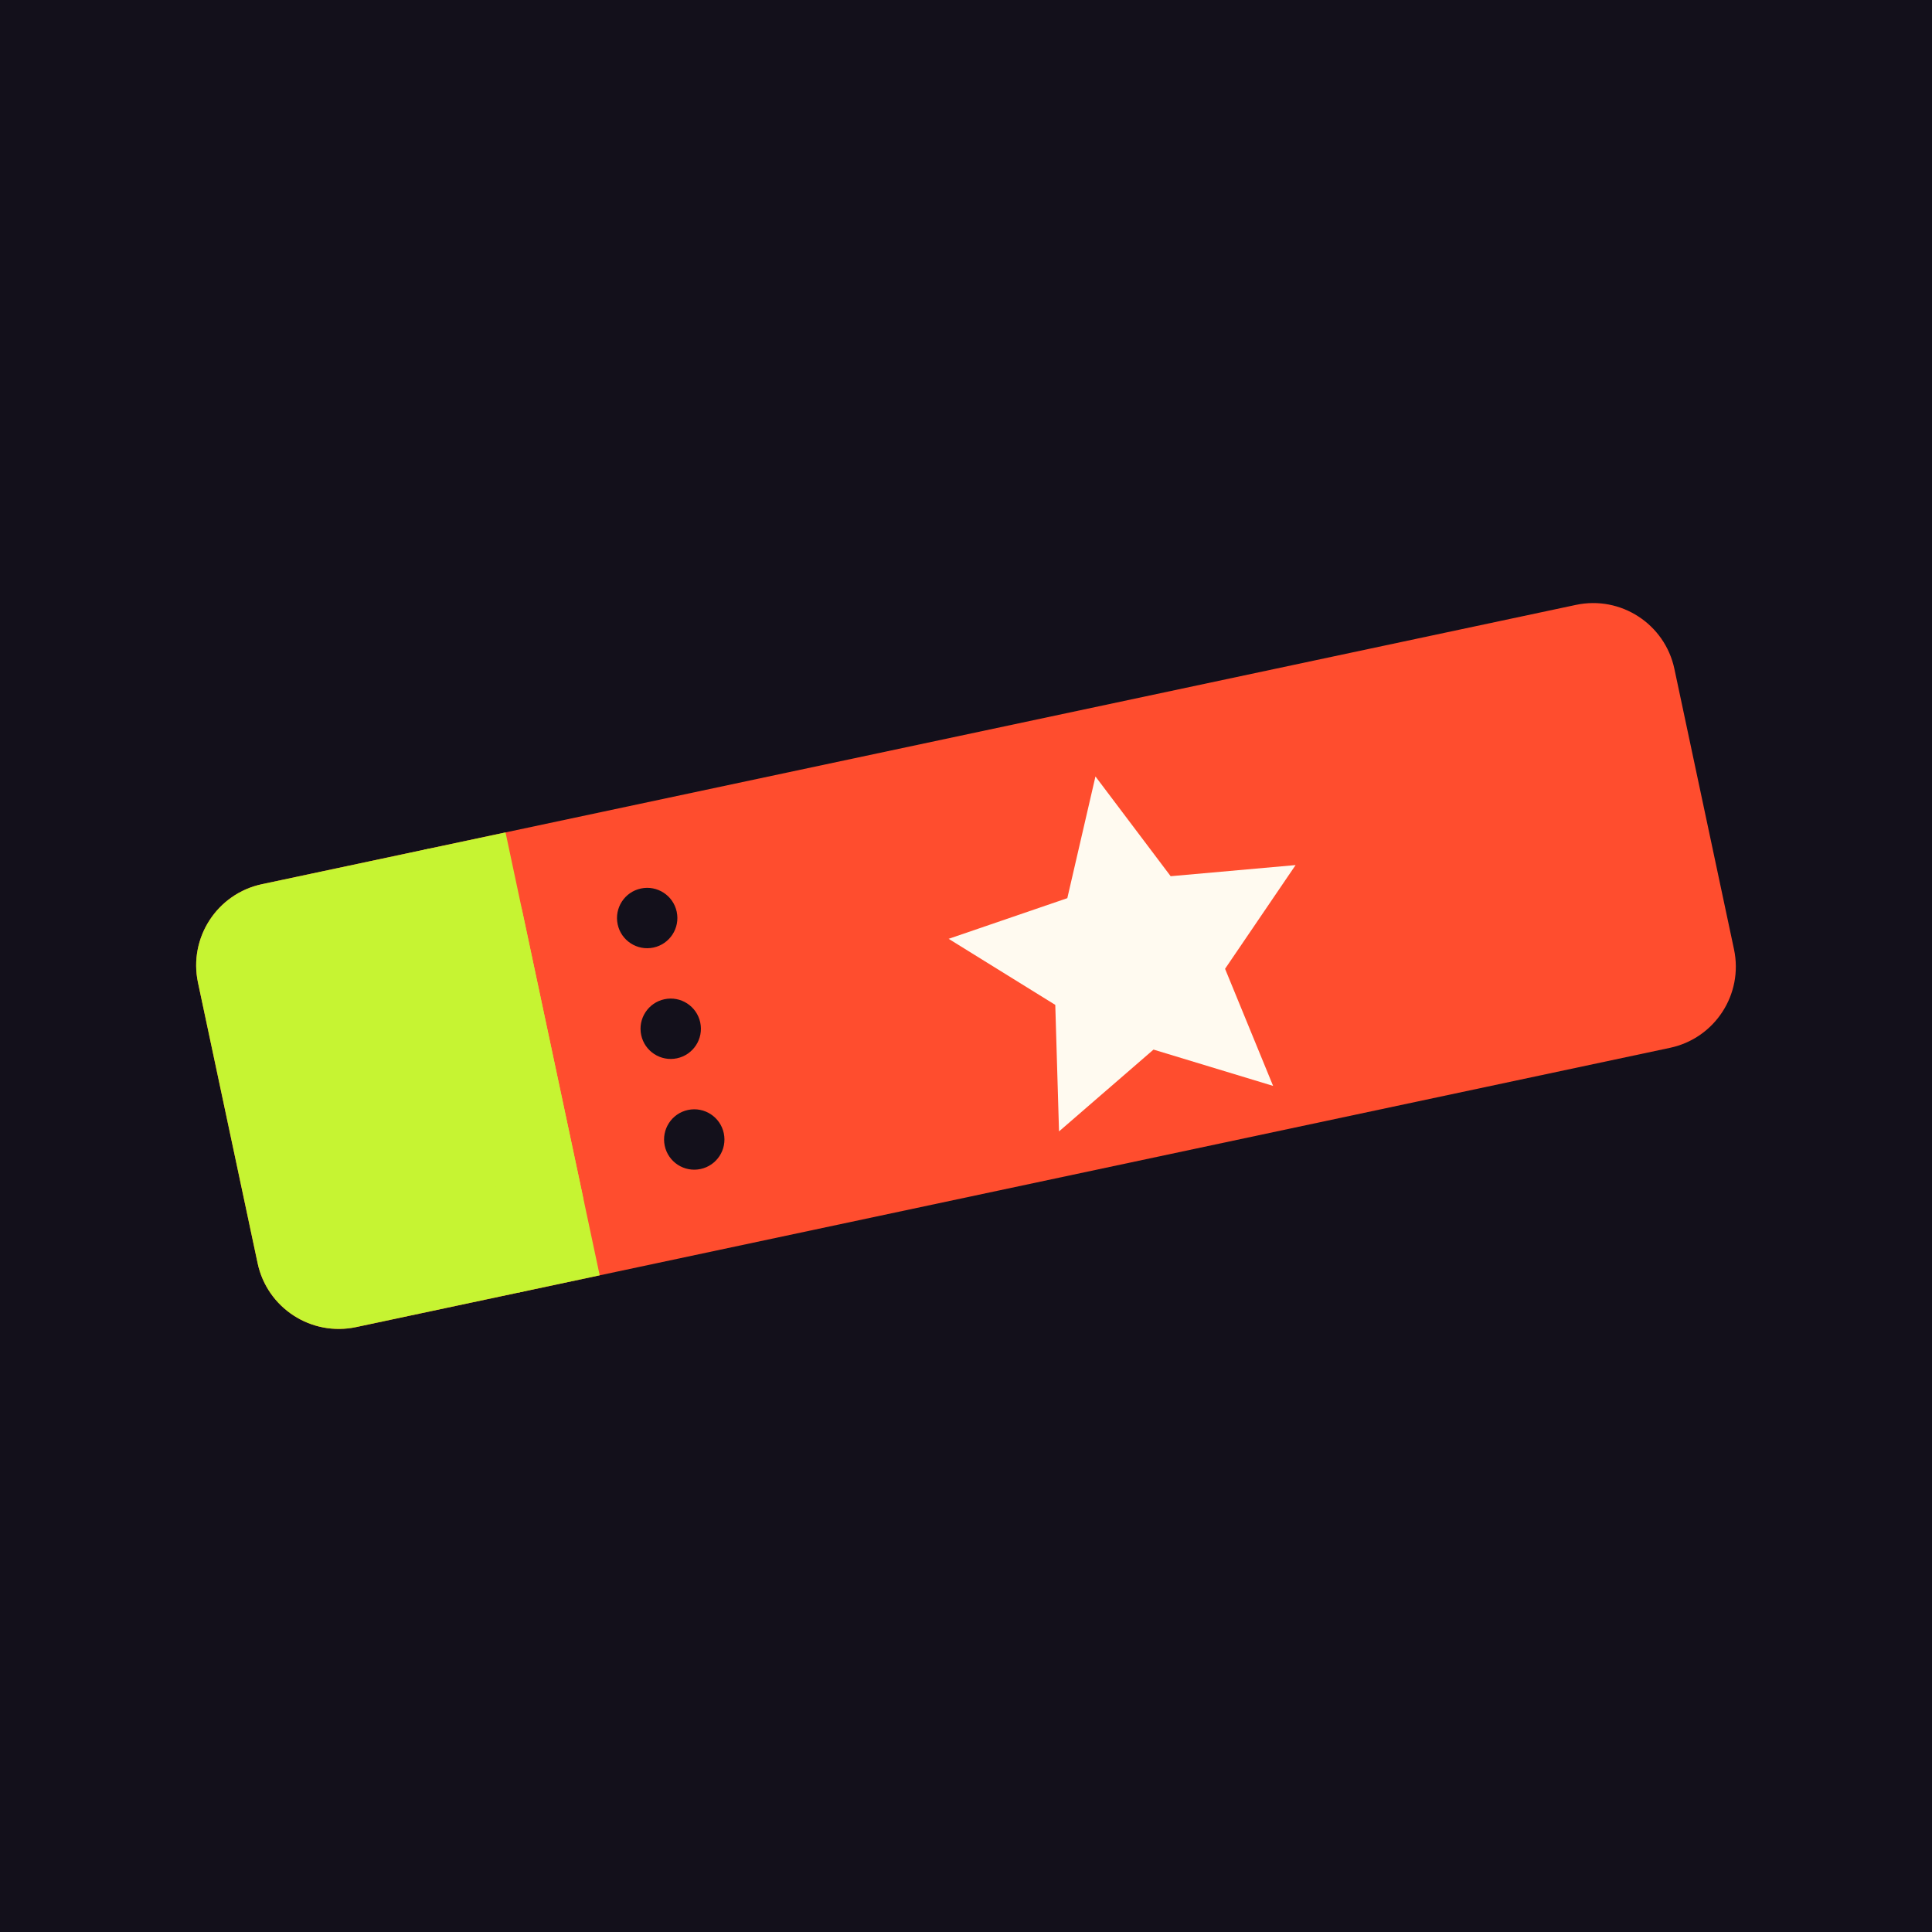
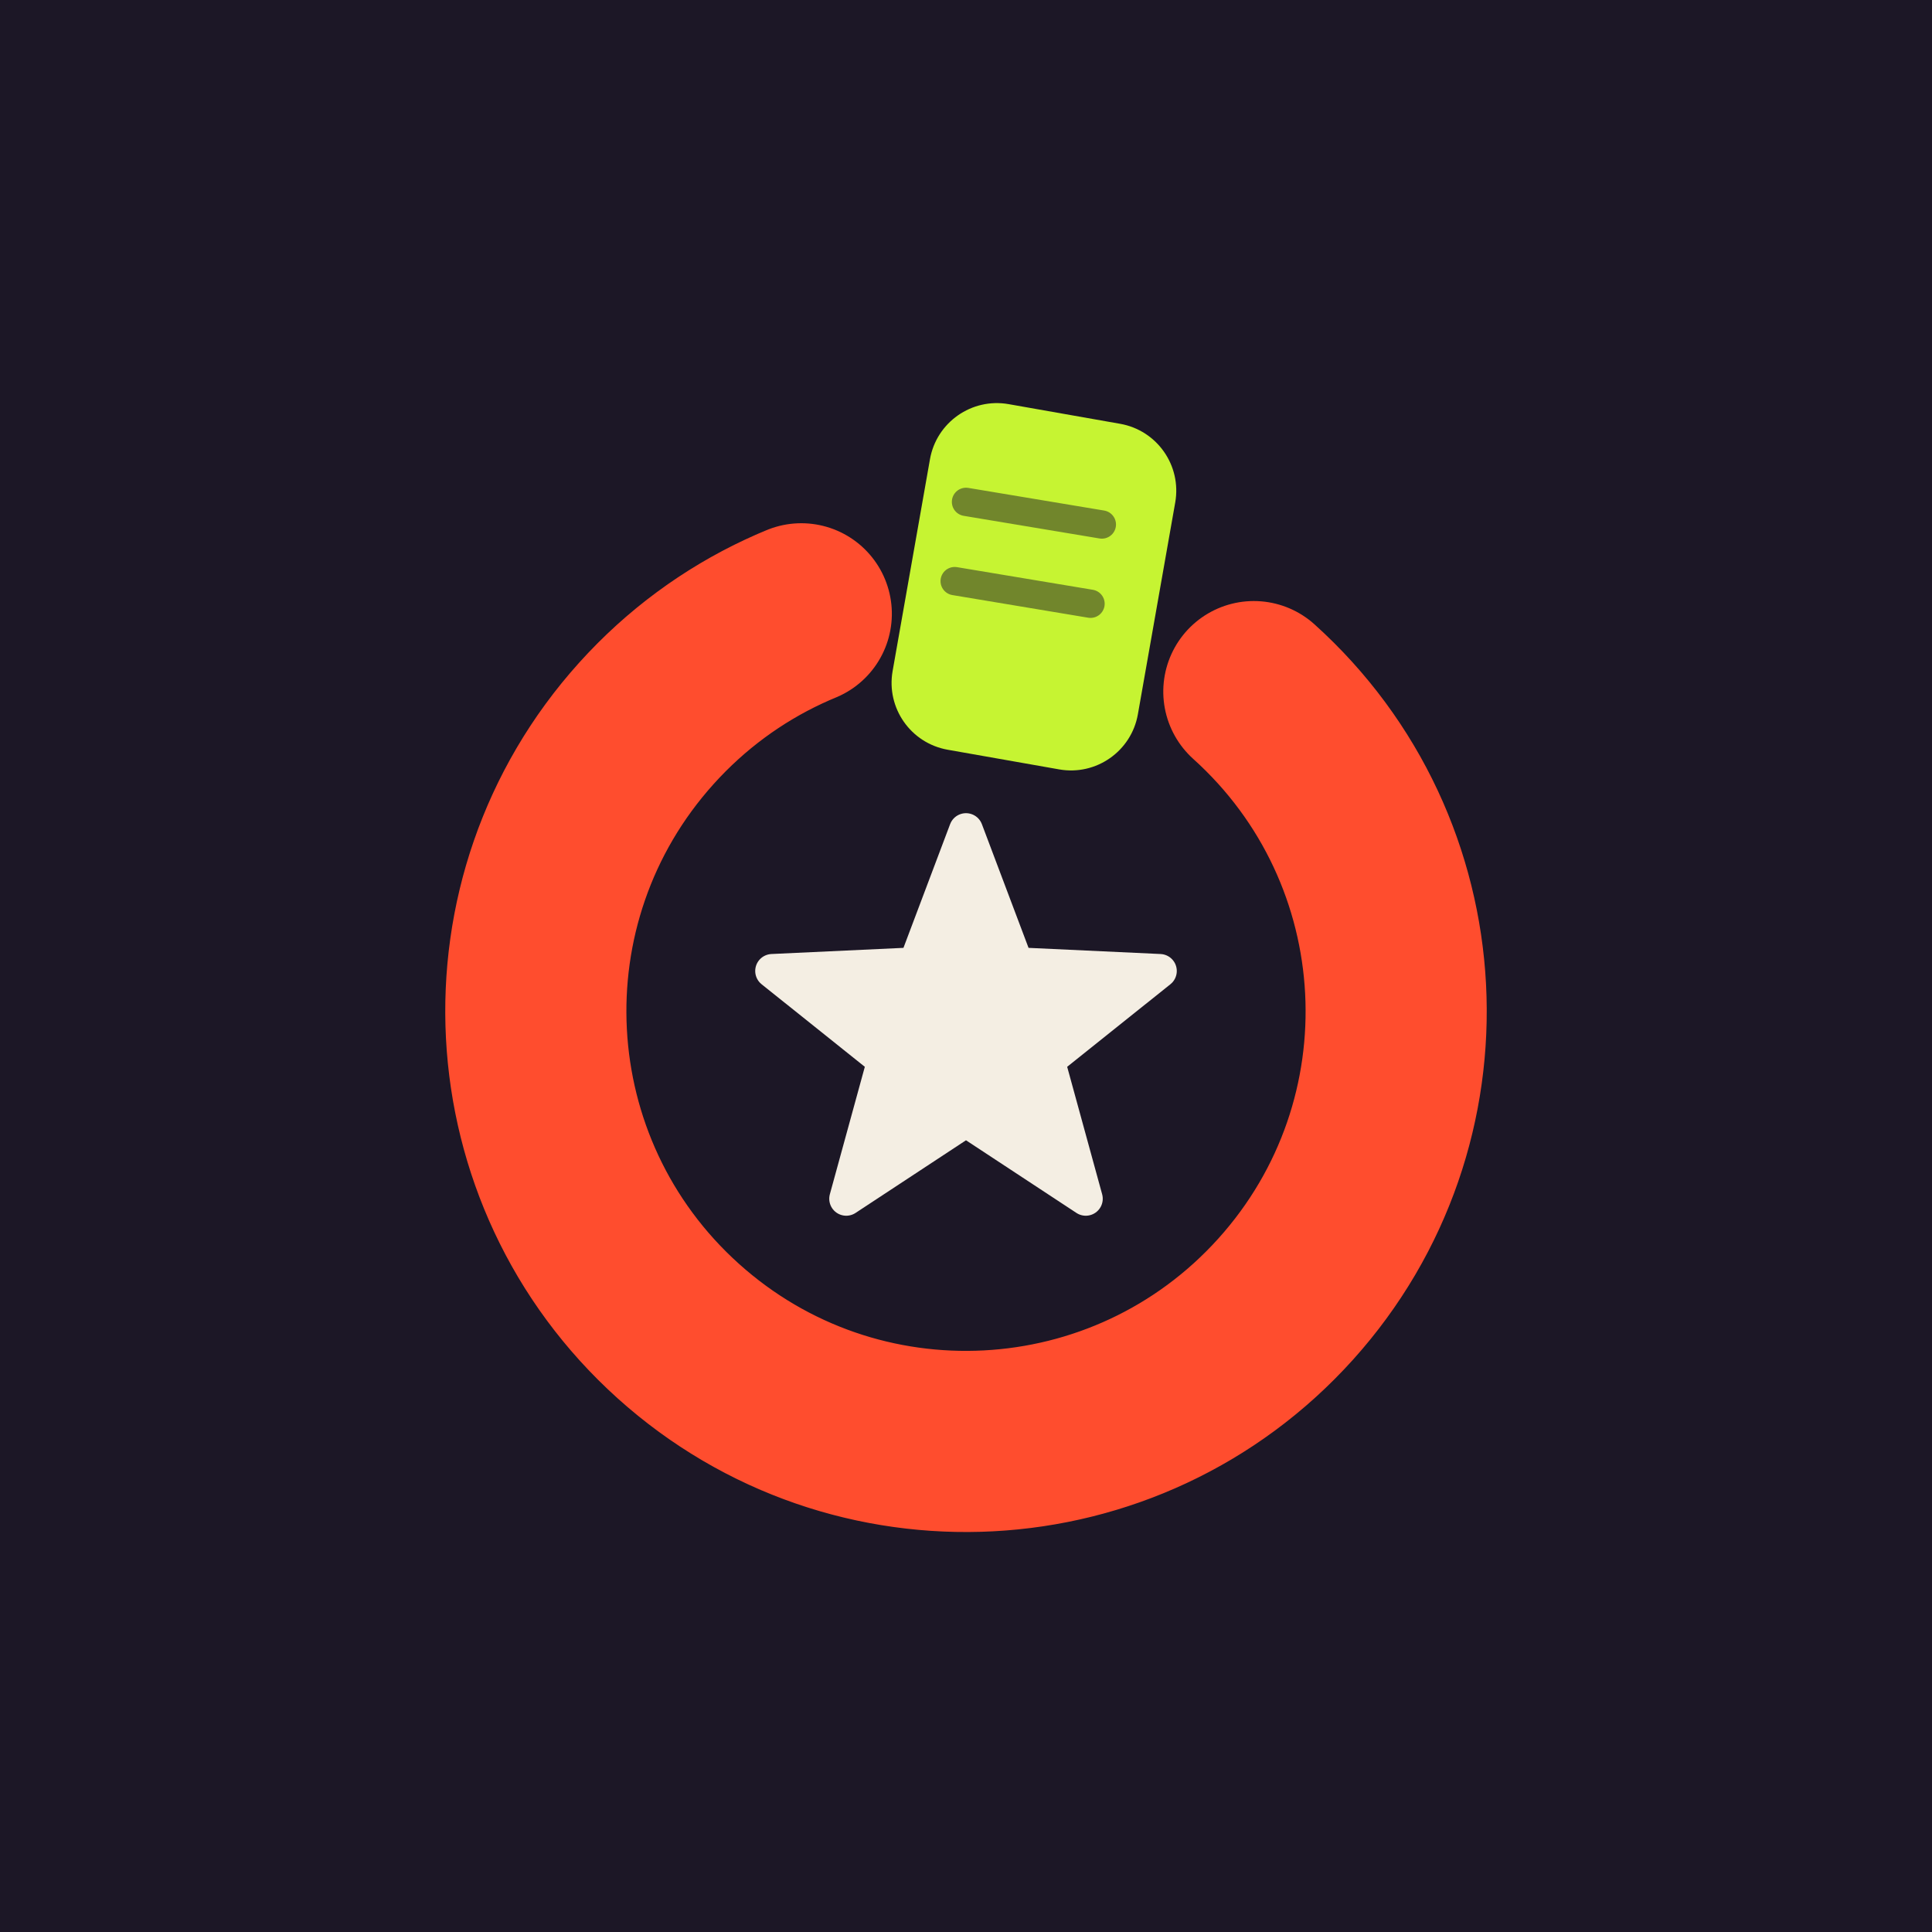
<svg xmlns="http://www.w3.org/2000/svg" viewBox="0 0 512 512">
-   <rect width="512" height="512" fill="#13101b" />
-   <g transform="rotate(-12 256 256)">
-     <rect x="56" y="196" width="400" height="120" rx="22" fill="#ff4d2e" />
-     <rect x="56" y="196" width="88" height="120" rx="22" fill="#c6f432" />
-     <rect x="122" y="196" width="22" height="120" fill="#c6f432" />
-     <g fill="#13101b">
-       <circle cx="176" cy="256" r="8" />
-       <circle cx="176" cy="226" r="8" />
-       <circle cx="176" cy="286" r="8" />
-     </g>
-     <path d="M300 214l14 30 33 4-24 23 6 33-29-16-29 16 6-33-24-23 33-4z" fill="#fffaf0" />
+   <rect width="512" height="512" fill="#1c1726" />
+   <g transform="translate(256 256) scale(3) translate(-60 -58)">
+     <circle cx="60" cy="62" r="38" fill="none" stroke="#ff4d2e" stroke-width="16" stroke-linecap="round" stroke-dasharray="196 43" transform="rotate(-48 60 62)" />
+     <rect x="55" y="9" width="22" height="31" rx="6" fill="#c6f432" transform="rotate(10 66 24.5)" />
+     <line x1="60" y1="17" x2="72" y2="19" stroke="#1c1726" stroke-width="2.5" stroke-linecap="round" opacity="0.5" />
+     <line x1="59" y1="24" x2="71" y2="26" stroke="#1c1726" stroke-width="2.5" stroke-linecap="round" opacity="0.5" />
+     <path d="M0 -18 L4.47 -6.15 L17.12 -5.56 L7.23 2.35 L10.58 14.56 L0 7.6 L-10.58 14.56 L-7.23 2.35 L-17.12 -5.56 L-4.47 -6.15 Z" transform="translate(60 64)" fill="#f4eee3" stroke="#f4eee3" stroke-width="3" stroke-linejoin="round" />
  </g>
</svg>
